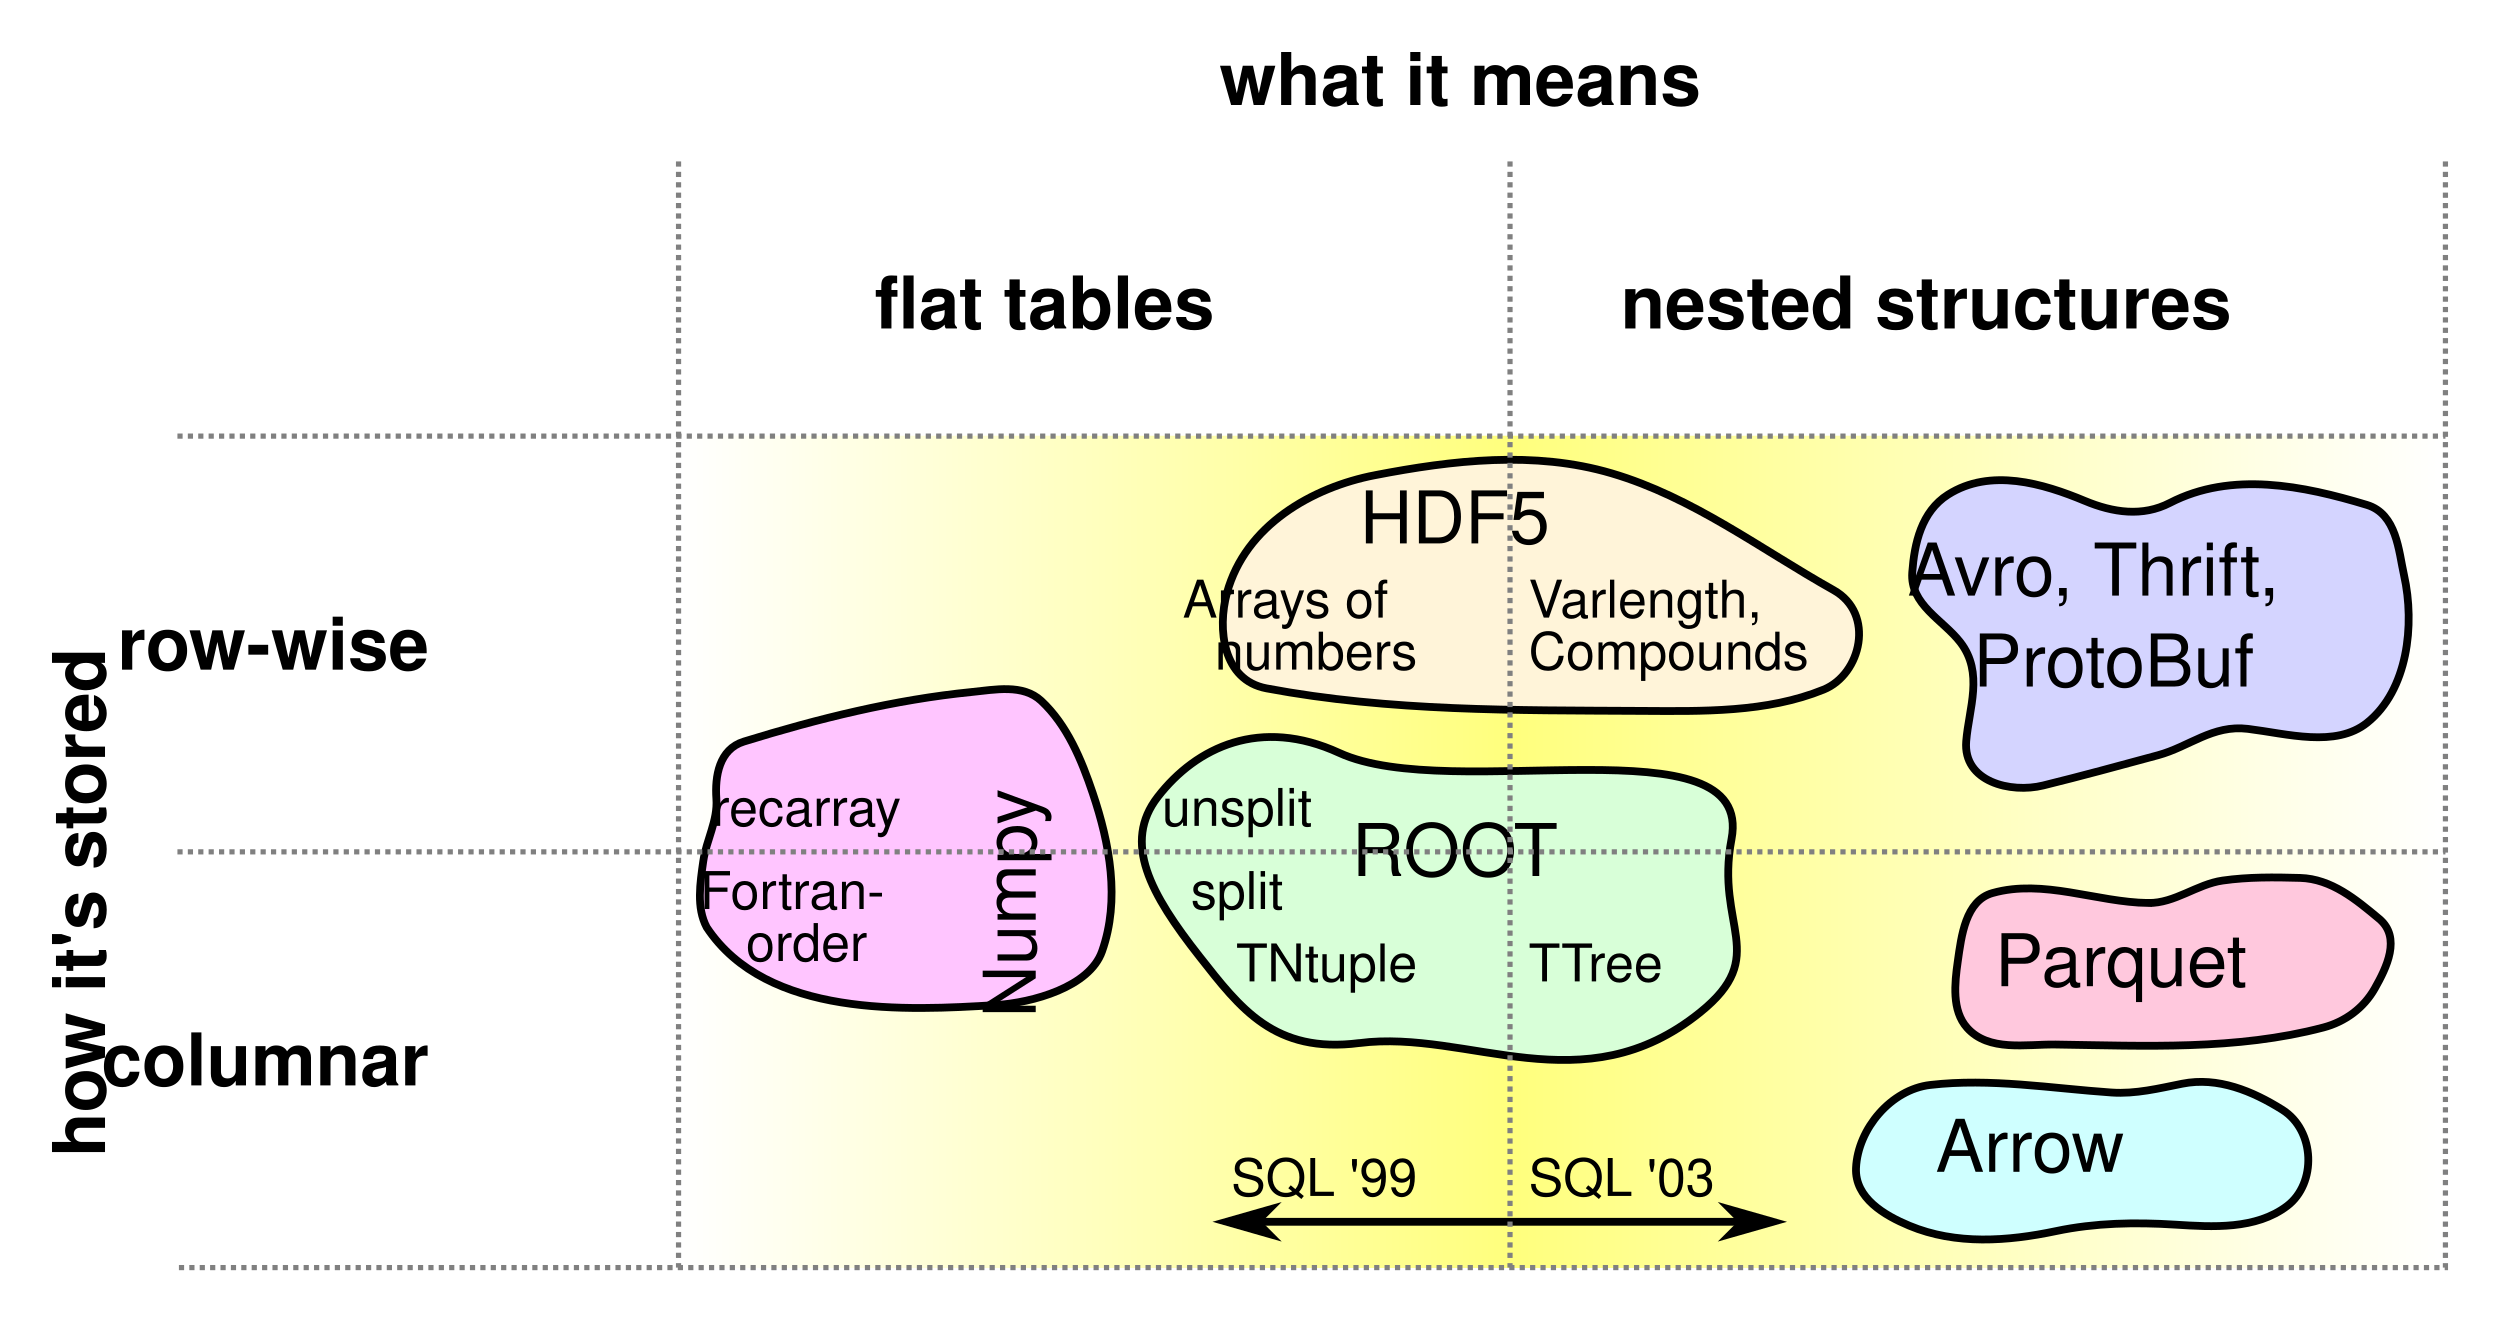
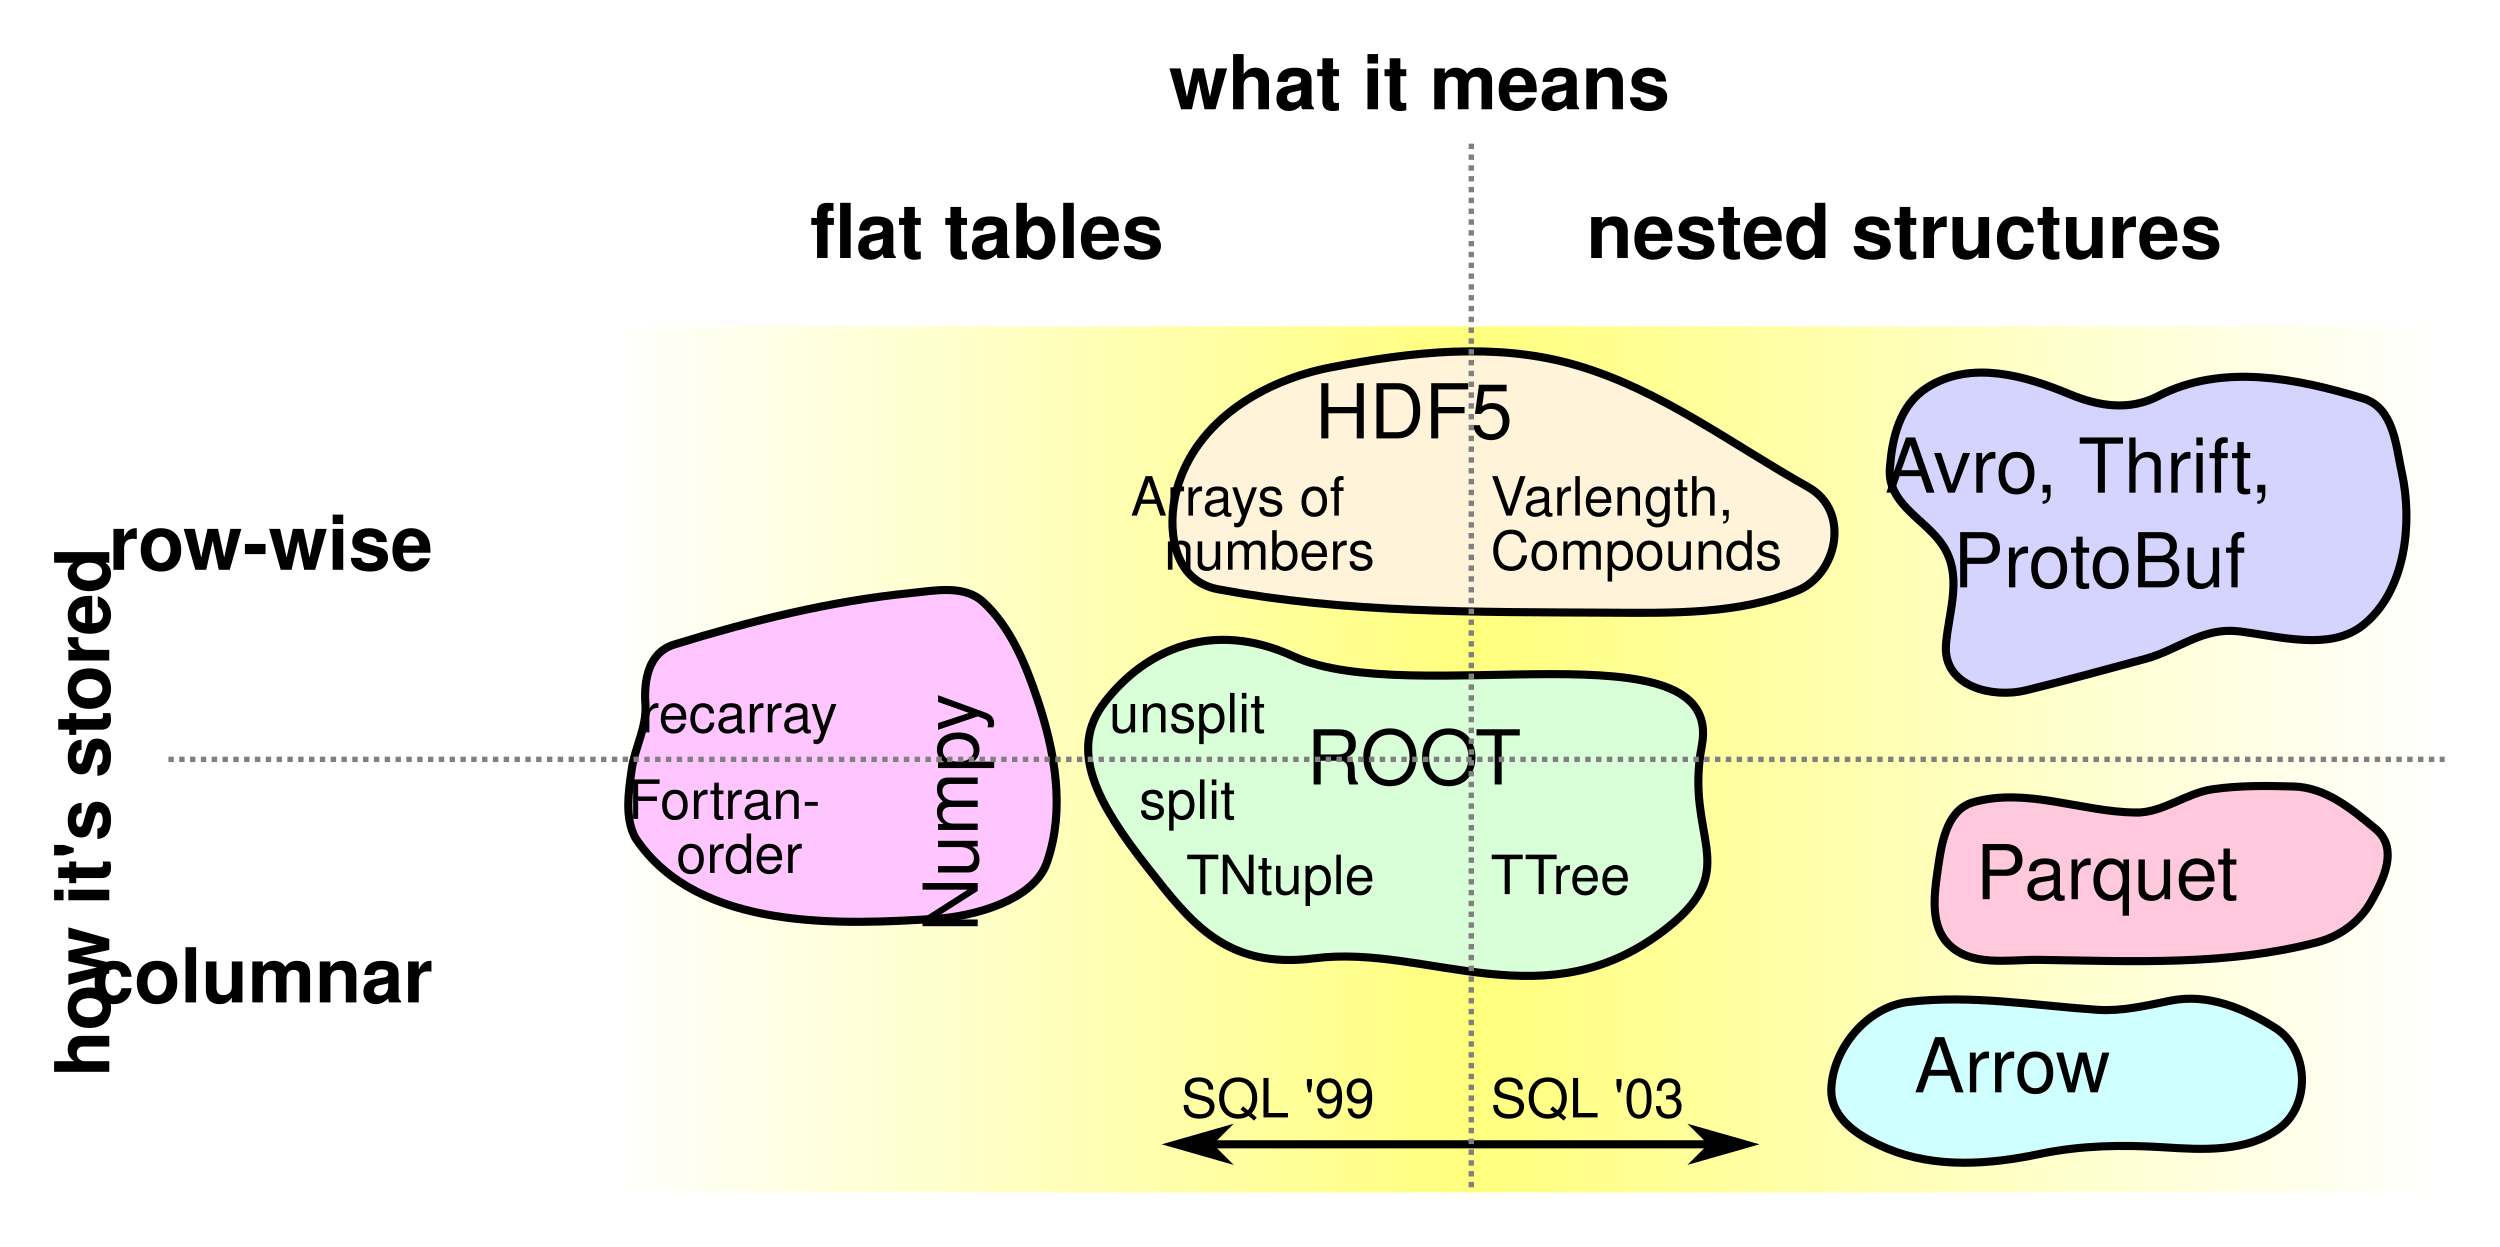
- <svg xmlns="http://www.w3.org/2000/svg" xmlns:xlink="http://www.w3.org/1999/xlink" width="481.071" height="254.429" id="svg2" version="1.1">
+ <svg xmlns="http://www.w3.org/2000/svg" xmlns:xlink="http://www.w3.org/1999/xlink" width="462.302" height="230.498" id="svg2" version="1.1">
  <defs id="defs4">
    <linearGradient id="linearGradient4862">
      <stop style="stop-color:#ffffff;stop-opacity:1" offset="0" id="stop4864" />
      <stop id="stop4878" offset="0.47" style="stop-color:#ffff7d;stop-opacity:1" />
      <stop style="stop-color:#ffffff;stop-opacity:1" offset="1" id="stop4866" />
    </linearGradient>
    <marker orient="auto" refY="0" refX="0" id="Arrow1Mstart" style="overflow:visible">
      <path id="path3961" d="M 0,0 5,-5 -12.5,0 5,5 0,0 z" style="fill-rule:evenodd;stroke:#000000;stroke-width:1pt" transform="matrix(0.4,0,0,0.4,4,0)" />
    </marker>
    <marker orient="auto" refY="0" refX="0" id="Arrow1Mend" style="overflow:visible">
      <path id="path3964" d="M 0,0 5,-5 -12.5,0 5,5 0,0 z" style="fill-rule:evenodd;stroke:#000000;stroke-width:1pt" transform="matrix(-0.4,0,0,-0.4,-4,0)" />
    </marker>
    <linearGradient xlink:href="#linearGradient4862" id="linearGradient4868" x1="106.853" y1="142.865" x2="446.555" y2="142.865" gradientUnits="userSpaceOnUse" />
  </defs>
-   <g id="layer1" transform="translate(-24.42901,-297.7276)">
+   <g id="layer1" transform="translate(-42.92901,-321.2276)">
    <rect style="color:#000000;fill:url(#linearGradient4868);fill-opacity:1;stroke:none;stroke-width:2;marker:none;visibility:visible;display:inline;overflow:visible;enable-background:accumulate" id="rect4860" width="340.243" height="160.152" x="106.425" y="62.792" transform="translate(48.5625,318.7812)" />
-     <text xml:space="preserve" style="font-size:14px;font-style:normal;font-variant:normal;font-weight:bold;font-stretch:normal;text-align:end;line-height:125%;letter-spacing:0px;word-spacing:0px;text-anchor:end;fill:#000000;fill-opacity:1;stroke:none;font-family:Nimbus Sans L;-inkscape-font-specification:Nimbus Sans L Bold" x="126.429" y="426.59" id="text2985">
-       <tspan id="tspan2987" x="126.429" y="426.59">row-wise</tspan>
+     <text xml:space="preserve" style="font-size:14px;font-style:normal;font-variant:normal;font-weight:bold;font-stretch:normal;text-align:end;line-height:125%;letter-spacing:0px;word-spacing:0px;text-anchor:end;fill:#000000;fill-opacity:1;stroke:none;font-family:Nimbus Sans L;-inkscape-font-specification:Nimbus Sans L Bold" x="142.429" y="426.59" id="text2985">
+       <tspan id="tspan2987" x="142.429" y="426.59">row-wise</tspan>
    </text>
-     <text id="text2989" y="506.59" x="126.429" style="font-size:14px;font-style:normal;font-variant:normal;font-weight:bold;font-stretch:normal;text-align:end;line-height:125%;letter-spacing:0px;word-spacing:0px;text-anchor:end;fill:#000000;fill-opacity:1;stroke:none;font-family:Nimbus Sans L;-inkscape-font-specification:Nimbus Sans L Bold" xml:space="preserve">
-       <tspan y="506.59" x="126.429" id="tspan2991">columnar</tspan>
+     <text id="text2989" y="506.59" x="142.429" style="font-size:14px;font-style:normal;font-variant:normal;font-weight:bold;font-stretch:normal;text-align:end;line-height:125%;letter-spacing:0px;word-spacing:0px;text-anchor:end;fill:#000000;fill-opacity:1;stroke:none;font-family:Nimbus Sans L;-inkscape-font-specification:Nimbus Sans L Bold" xml:space="preserve">
+       <tspan y="506.59" x="142.429" id="tspan2991">columnar</tspan>
    </text>
-     <text xml:space="preserve" style="font-size:14px;font-style:normal;font-variant:normal;font-weight:bold;font-stretch:normal;text-align:center;line-height:125%;letter-spacing:0px;word-spacing:0px;text-anchor:middle;fill:#000000;fill-opacity:1;stroke:none;font-family:Nimbus Sans L;-inkscape-font-specification:Nimbus Sans L Bold" x="235.161" y="360.934" id="text2993">
-       <tspan id="tspan2995" x="235.161" y="360.934">flat tables</tspan>
+     <text xml:space="preserve" style="font-size:14px;font-style:normal;font-variant:normal;font-weight:bold;font-stretch:normal;text-align:center;line-height:125%;letter-spacing:0px;word-spacing:0px;text-anchor:middle;fill:#000000;fill-opacity:1;stroke:none;font-family:Nimbus Sans L;-inkscape-font-specification:Nimbus Sans L Bold" x="235.161" y="368.934" id="text2993">
+       <tspan id="tspan2995" x="235.161" y="368.934">flat tables</tspan>
    </text>
-     <text id="text2997" y="360.934" x="404.797" style="font-size:14px;font-style:normal;font-variant:normal;font-weight:bold;font-stretch:normal;text-align:center;line-height:125%;letter-spacing:0px;word-spacing:0px;text-anchor:middle;fill:#000000;fill-opacity:1;stroke:none;font-family:Nimbus Sans L;-inkscape-font-specification:Nimbus Sans L Bold" xml:space="preserve">
-       <tspan y="360.934" x="404.797" id="tspan2999">nested structures</tspan>
+     <text id="text2997" y="368.934" x="404.797" style="font-size:14px;font-style:normal;font-variant:normal;font-weight:bold;font-stretch:normal;text-align:center;line-height:125%;letter-spacing:0px;word-spacing:0px;text-anchor:middle;fill:#000000;fill-opacity:1;stroke:none;font-family:Nimbus Sans L;-inkscape-font-specification:Nimbus Sans L Bold" xml:space="preserve">
+       <tspan y="368.934" x="404.797" id="tspan2999">nested structures</tspan>
    </text>
    <path style="color:#000000;fill:#d8ffd8;fill-opacity:1;stroke:#000000;stroke-width:1.5;stroke-linecap:butt;stroke-linejoin:miter;stroke-miterlimit:4;stroke-opacity:1;stroke-dasharray:none;stroke-dashoffset:0;marker:none;visibility:visible;display:inline;overflow:visible;enable-background:accumulate" d="m 285.993,498.442 c -16.358,2.083 -22.87,-6.652 -30.722,-16.629 -9.526,-12.104 -14.863,-21.944 -8.051,-30.743 7.457,-9.632 19.786,-15.414 34.913,-8.466 21.661,9.949 79.932,-6.721 75.49,16.584 -3.212,16.852 7.541,22.391 -6.026,33.334 -22.564,18.201 -44.512,3.233 -65.604,5.919 z" id="path3852" />
    <text xml:space="preserve" style="font-size:14px;font-style:normal;font-variant:normal;font-weight:normal;font-stretch:normal;text-align:start;line-height:125%;letter-spacing:0px;word-spacing:0px;text-anchor:start;fill:#000000;fill-opacity:1;stroke:none;font-family:Nimbus Sans L;-inkscape-font-specification:Nimbus Sans L" x="361" y="372.375" id="text3906" transform="translate(48.5625,318.7812)">
      <tspan id="tspan3908" x="361" y="372.375" />
    </text>
    <path style="color:#000000;fill:#ffc5ff;fill-opacity:1;stroke:#000000;stroke-width:1.5;stroke-linecap:butt;stroke-linejoin:miter;stroke-miterlimit:4;stroke-opacity:1;stroke-dasharray:none;stroke-dashoffset:0;marker:none;visibility:visible;display:inline;overflow:visible;enable-background:accumulate" d="m 211.429,430.887 c -14.901,1.484 -29.55,5.121 -43.86,9.54 -4.787,1.478 -5.591,6.721 -5.288,11.001 0.302,4.262 -1.954,7.953 -2.53,12.063 -0.584,4.17 -1.349,8.88 0.665,12.677 11.61,17.518 38.68,15.996 55.628,14.967 7.069,-0.465 18.004,-3.446 20.443,-10.327 3.529,-9.956 1.47,-20.795 -1.784,-30.456 -2.167,-6.435 -4.921,-13.104 -9.917,-17.766 -3.519,-3.284 -8.953,-2.138 -13.358,-1.699 z" id="path3941" />
    <path style="color:#000000;fill:none;stroke:#000000;stroke-width:1.5;stroke-linecap:butt;stroke-linejoin:miter;stroke-miterlimit:4;stroke-opacity:1;stroke-dasharray:none;stroke-dashoffset:0;marker:none;marker-start:url(#Arrow1Mstart);marker-end:url(#Arrow1Mend);visibility:visible;display:inline;overflow:visible;enable-background:accumulate" d="m 260.695,532.835 104.652,0" id="path3949" />
    <path style="color:#000000;fill:#fff4d9;fill-opacity:1;stroke:#000000;stroke-width:1.5;stroke-linecap:butt;stroke-linejoin:miter;stroke-miterlimit:4;stroke-opacity:1;stroke-dasharray:none;stroke-dashoffset:0;marker:none;visibility:visible;display:inline;overflow:visible;enable-background:accumulate" d="m 289.062,389.156 c -12.144,2.343 -24.983,9.666 -28.533,22.666 -1.903,6.97 -0.785,16.789 7.615,18.367 23.735,4.456 48.005,4.198 72.043,4.335 11.766,0.067 24.198,0.367 35.168,-4.102 7.224,-2.943 9.961,-14.626 1.914,-19.138 -14.003,-7.851 -27.089,-17.871 -42.732,-22.48 -14.888,-4.387 -30.635,-2.51 -45.475,0.353 z" id="path4787" />
    <path style="color:#000000;fill:#d4d4ff;fill-opacity:1;stroke:#000000;stroke-width:1.5;stroke-linecap:butt;stroke-linejoin:miter;stroke-miterlimit:4;stroke-opacity:1;stroke-dasharray:none;stroke-dashoffset:0;marker:none;visibility:visible;display:inline;overflow:visible;enable-background:accumulate" d="m 425.627,394.118 c -8.105,-3.382 -18.208,-6.377 -26.341,-1.208 -5.144,3.269 -6.481,9.421 -6.885,14.963 -0.453,6.226 5.896,9.104 9.25,13.447 4.556,5.9 1.639,12.717 1.132,19.048 -0.625,7.805 8.544,10.05 14.806,8.508 7.42,-1.827 14.632,-3.798 22.089,-5.819 6.06,-1.642 10.524,-5.905 17.313,-5.075 7.557,0.925 16.867,3.683 22.946,-1.182 7.802,-6.243 9.237,-18.8 7.098,-28.374 -1.05,-4.701 -1.396,-11.8 -7.158,-13.542 -12.263,-3.709 -26.033,-6.519 -37.89,-0.39 -5.285,2.732 -10.972,1.873 -16.36,-0.375 z" id="path4827" />
    <path style="color:#000000;fill:#ffc8dd;fill-opacity:1;stroke:#000000;stroke-width:1.5;stroke-linecap:butt;stroke-linejoin:miter;stroke-miterlimit:4;stroke-opacity:1;stroke-dasharray:none;stroke-dashoffset:0;marker:none;visibility:visible;display:inline;overflow:visible;enable-background:accumulate" d="m 437.825,471.491 c -9.987,-0.141 -20.174,-4.68 -29.97,-1.919 -5.227,1.473 -5.998,8.283 -6.688,13.119 -0.609,4.265 -1.175,9.5 1.797,12.824 4.155,4.646 11.328,3.13 17.023,3.21 17.189,0.242 34.745,1.149 51.54,-3.283 4.123,-1.088 7.732,-3.704 9.879,-7.508 2.232,-3.952 5.175,-9.791 0.823,-13.417 -4.407,-3.671 -9.171,-7.678 -15.188,-7.853 -4.971,-0.144 -10.009,-0.193 -14.921,0.508 -4.951,0.707 -9.215,4.39 -14.295,4.318 z" id="path4838" />
    <path style="color:#000000;fill:#cfffff;fill-opacity:1;stroke:#000000;stroke-width:1.5;stroke-linecap:butt;stroke-linejoin:miter;stroke-miterlimit:4;stroke-opacity:1;stroke-dasharray:none;stroke-dashoffset:0;marker:none;visibility:visible;display:inline;overflow:visible;enable-background:accumulate" d="m 430.754,507.962 c -11.617,-0.801 -23.323,-2.809 -34.907,-1.456 -7.467,0.872 -13.926,8.391 -14.266,15.987 -0.258,5.77 5.497,9.111 10.255,11.096 8.967,3.741 18.959,2.99 28.25,1.033 7.516,-1.583 15.219,-1.728 22.881,-1.24 7.256,0.462 15.54,0.983 21.576,-3.594 5.683,-4.31 5.457,-14.511 -0.95,-18.527 -5.714,-3.581 -12.396,-6.366 -19.249,-4.996 -4.472,0.894 -8.98,2.014 -13.588,1.696 z" id="path4846" />
    <text xml:space="preserve" style="font-size:10px;font-style:normal;font-variant:normal;font-weight:normal;font-stretch:normal;text-align:start;line-height:125%;letter-spacing:0px;word-spacing:0px;text-anchor:start;fill:#000000;fill-opacity:1;stroke:none;font-family:Nimbus Sans L;-inkscape-font-specification:Nimbus Sans L" x="318.571" y="486.576" id="text3824">
      <tspan id="tspan3826" x="318.571" y="486.576">TTree</tspan>
    </text>
    <text id="text3828" y="486.576" x="311.045" style="font-size:10px;font-style:normal;font-variant:normal;font-weight:normal;font-stretch:normal;text-align:end;line-height:125%;letter-spacing:0px;word-spacing:0px;text-anchor:end;fill:#000000;fill-opacity:1;stroke:none;font-family:Nimbus Sans L;-inkscape-font-specification:Nimbus Sans L" xml:space="preserve">
      <tspan y="486.576" x="311.045" id="tspan3830">TNtuple</tspan>
    </text>
    <text xml:space="preserve" style="font-size:14px;font-style:normal;font-variant:normal;font-weight:normal;font-stretch:normal;text-align:center;line-height:125%;letter-spacing:0px;word-spacing:0px;text-anchor:middle;fill:#000000;fill-opacity:1;stroke:none;font-family:Nimbus Sans L;-inkscape-font-specification:Nimbus Sans L" x="314.113" y="466.291" id="text3840">
      <tspan id="tspan3842" x="314.113" y="466.291">ROOT</tspan>
    </text>
    <text xml:space="preserve" style="font-size:10px;font-style:normal;font-variant:normal;font-weight:normal;font-stretch:normal;text-align:end;line-height:125%;letter-spacing:0px;word-spacing:0px;text-anchor:end;fill:#000000;fill-opacity:1;stroke:none;font-family:Nimbus Sans L;-inkscape-font-specification:Nimbus Sans L" x="269.421" y="456.648" id="text3844">
      <tspan id="tspan3846" x="269.421" y="456.648" style="text-align:center;text-anchor:middle">unsplit</tspan>
    </text>
    <text id="text3848" y="472.648" x="269.421" style="font-size:10px;font-style:normal;font-variant:normal;font-weight:normal;font-stretch:normal;text-align:end;line-height:125%;letter-spacing:0px;word-spacing:0px;text-anchor:end;fill:#000000;fill-opacity:1;stroke:none;font-family:Nimbus Sans L;-inkscape-font-specification:Nimbus Sans L" xml:space="preserve">
      <tspan style="text-align:center;text-anchor:middle" y="472.648" x="269.421" id="tspan3850">split</tspan>
    </text>
    <text id="text3879" y="527.862" x="318.571" style="font-size:10px;font-style:normal;font-variant:normal;font-weight:normal;font-stretch:normal;text-align:start;line-height:125%;letter-spacing:0px;word-spacing:0px;text-anchor:start;fill:#000000;fill-opacity:1;stroke:none;font-family:Nimbus Sans L;-inkscape-font-specification:Nimbus Sans L" xml:space="preserve">
      <tspan y="527.862" x="318.571" id="tspan3881">SQL '03</tspan>
    </text>
    <text xml:space="preserve" style="font-size:10px;font-style:normal;font-variant:normal;font-weight:normal;font-stretch:normal;text-align:end;line-height:125%;letter-spacing:0px;word-spacing:0px;text-anchor:end;fill:#000000;fill-opacity:1;stroke:none;font-family:Nimbus Sans L;-inkscape-font-specification:Nimbus Sans L" x="311.045" y="527.862" id="text3883">
      <tspan id="tspan3885" x="311.045" y="527.862">SQL '99</tspan>
    </text>
    <text id="text3929" y="456.648" x="186.602" style="font-size:10px;font-style:normal;font-variant:normal;font-weight:normal;font-stretch:normal;text-align:end;line-height:125%;letter-spacing:0px;word-spacing:0px;text-anchor:end;fill:#000000;fill-opacity:1;stroke:none;font-family:Nimbus Sans L;-inkscape-font-specification:Nimbus Sans L" xml:space="preserve">
      <tspan style="text-align:center;text-anchor:middle" y="456.648" x="186.602" id="tspan3931">recarray</tspan>
    </text>
    <text xml:space="preserve" style="font-size:10px;font-style:normal;font-variant:normal;font-weight:normal;font-stretch:normal;text-align:end;line-height:100%;letter-spacing:0px;word-spacing:0px;text-anchor:end;fill:#000000;fill-opacity:1;stroke:none;font-family:Nimbus Sans L;-inkscape-font-specification:Nimbus Sans L" x="186.602" y="472.648" id="text3933">
      <tspan id="tspan3935" x="186.602" y="472.648" style="text-align:center;line-height:100%;text-anchor:middle">Fortran-</tspan>
      <tspan x="186.602" y="482.648" style="text-align:center;line-height:100%;text-anchor:middle" id="tspan4765">order</tspan>
    </text>
    <text id="text4771" y="402.291" x="314.113" style="font-size:14px;font-style:normal;font-variant:normal;font-weight:normal;font-stretch:normal;text-align:center;line-height:125%;letter-spacing:0px;word-spacing:0px;text-anchor:middle;fill:#000000;fill-opacity:1;stroke:none;font-family:Nimbus Sans L;-inkscape-font-specification:Nimbus Sans L" xml:space="preserve">
      <tspan y="402.291" x="314.113" id="tspan4773">HDF5</tspan>
    </text>
    <text id="text4775" y="416.576" x="318.571" style="font-size:10px;font-style:normal;font-variant:normal;font-weight:normal;font-stretch:normal;text-align:start;line-height:100%;letter-spacing:0px;word-spacing:0px;text-anchor:start;fill:#000000;fill-opacity:1;stroke:none;font-family:Nimbus Sans L;-inkscape-font-specification:Nimbus Sans L" xml:space="preserve">
      <tspan y="416.576" x="318.571" id="tspan4777" style="line-height:100%">Varlength,</tspan>
      <tspan y="426.576" x="318.571" id="tspan4783" style="line-height:100%">Compounds</tspan>
    </text>
    <text xml:space="preserve" style="font-size:10px;font-style:normal;font-variant:normal;font-weight:normal;font-stretch:normal;text-align:end;line-height:100%;letter-spacing:0px;word-spacing:0px;text-anchor:end;fill:#000000;fill-opacity:1;stroke:none;font-family:Nimbus Sans L;-inkscape-font-specification:Nimbus Sans L" x="311.045" y="416.576" id="text4779">
      <tspan id="tspan4781" x="311.045" y="416.576">Arrays of</tspan>
      <tspan x="311.045" y="426.576" id="tspan4785">numbers</tspan>
    </text>
    <text id="text4813" y="487.504" x="442.276" style="font-size:14px;font-style:normal;font-variant:normal;font-weight:normal;font-stretch:normal;text-align:center;line-height:125%;letter-spacing:0px;word-spacing:0px;text-anchor:middle;fill:#000000;fill-opacity:1;stroke:none;font-family:Nimbus Sans L;-inkscape-font-specification:Nimbus Sans L" xml:space="preserve">
      <tspan y="487.504" x="442.276" id="tspan4815">Parquet</tspan>
    </text>
    <text xml:space="preserve" style="font-size:14px;font-style:normal;font-variant:normal;font-weight:normal;font-stretch:normal;text-align:center;line-height:125%;letter-spacing:0px;word-spacing:0px;text-anchor:middle;fill:#000000;fill-opacity:1;stroke:none;font-family:Nimbus Sans L;-inkscape-font-specification:Nimbus Sans L" x="424.776" y="523.216" id="text4817">
      <tspan id="tspan4819" x="424.776" y="523.216">Arrow</tspan>
    </text>
    <text xml:space="preserve" style="font-size:14px;font-style:normal;font-variant:normal;font-weight:normal;font-stretch:normal;text-align:center;line-height:125%;letter-spacing:0px;word-spacing:0px;text-anchor:middle;fill:#000000;fill-opacity:1;stroke:none;font-family:Nimbus Sans L;-inkscape-font-specification:Nimbus Sans L" x="440.897" y="412.332" id="text4821">
      <tspan id="tspan4823" x="440.897" y="412.332">Avro, Thrift,</tspan>
      <tspan x="440.897" y="429.832" id="tspan4825">ProtoBuf</tspan>
    </text>
    <text id="text3937" y="223.728" x="-461.787" style="font-size:14px;font-style:normal;font-variant:normal;font-weight:normal;font-stretch:normal;text-align:center;line-height:125%;letter-spacing:0px;word-spacing:0px;text-anchor:middle;fill:#000000;fill-opacity:1;stroke:none;font-family:Nimbus Sans L;-inkscape-font-specification:Nimbus Sans L" xml:space="preserve" transform="matrix(0,-1,1,0,0,0)">
      <tspan y="223.728" x="-461.787" id="tspan3939">Numpy</tspan>
    </text>
-     <path style="color:#000000;fill:none;stroke:#808080;stroke-width:1;stroke-linecap:butt;stroke-linejoin:miter;stroke-miterlimit:4;stroke-opacity:1;stroke-dasharray:1, 1;stroke-dashoffset:0;marker:none;visibility:visible;display:inline;overflow:visible;enable-background:accumulate" d="m 155,328.791 0,212.857" id="path3007" />
-     <path id="path3009" d="m 315,328.791 0,212.857" style="color:#000000;fill:none;stroke:#808080;stroke-width:1;stroke-linecap:butt;stroke-linejoin:miter;stroke-miterlimit:4;stroke-opacity:1;stroke-dasharray:1, 1;stroke-dashoffset:0;marker:none;visibility:visible;display:inline;overflow:visible;enable-background:accumulate" />
-     <path id="path3011" style="color:#000000;fill:none;stroke:#808080;stroke-width:1;stroke-linecap:butt;stroke-linejoin:miter;stroke-miterlimit:4;stroke-opacity:1;stroke-dasharray:1, 1;stroke-dashoffset:0;marker:none;visibility:visible;display:inline;overflow:visible;enable-background:accumulate" d="m 495,328.791 0,212.857 -436.429,0" />
-     <path id="path3013" d="M 58.571,461.648 495,461.648" style="color:#000000;fill:none;stroke:#808080;stroke-width:1;stroke-linecap:butt;stroke-linejoin:miter;stroke-miterlimit:4;stroke-opacity:1;stroke-dasharray:1, 1;stroke-dashoffset:0;marker:none;visibility:visible;display:inline;overflow:visible;enable-background:accumulate" />
-     <path style="color:#000000;fill:none;stroke:#808080;stroke-width:1;stroke-linecap:butt;stroke-linejoin:miter;stroke-miterlimit:4;stroke-opacity:1;stroke-dasharray:1, 1;stroke-dashoffset:0;marker:none;visibility:visible;display:inline;overflow:visible;enable-background:accumulate" d="M 58.571,381.648 495,381.648" id="path3015" />
-     <text id="text4880" y="317.934" x="315.158" style="font-size:14px;font-style:normal;font-variant:normal;font-weight:bold;font-stretch:normal;text-align:center;line-height:125%;letter-spacing:0px;word-spacing:0px;text-anchor:middle;fill:#000000;fill-opacity:1;stroke:none;font-family:Nimbus Sans L;-inkscape-font-specification:Nimbus Sans L Bold" xml:space="preserve">
-       <tspan y="317.934" x="315.158" id="tspan4882">what it means</tspan>
+     <path id="path3009" d="m 315,347.791 0,193.857" style="color:#000000;fill:none;stroke:#808080;stroke-width:1;stroke-linecap:butt;stroke-linejoin:miter;stroke-miterlimit:4;stroke-opacity:1;stroke-dasharray:1, 1;stroke-dashoffset:0;marker:none;visibility:visible;display:inline;overflow:visible;enable-background:accumulate" />
+     <path id="path3013" d="M 74.071,461.648 495,461.648" style="color:#000000;fill:none;stroke:#808080;stroke-width:1;stroke-linecap:butt;stroke-linejoin:miter;stroke-miterlimit:4;stroke-opacity:1;stroke-dasharray:1, 1;stroke-dashoffset:0;marker:none;visibility:visible;display:inline;overflow:visible;enable-background:accumulate" />
+     <text id="text4880" y="341.434" x="315.158" style="font-size:14px;font-style:normal;font-variant:normal;font-weight:bold;font-stretch:normal;text-align:center;line-height:125%;letter-spacing:0px;word-spacing:0px;text-anchor:middle;fill:#000000;fill-opacity:1;stroke:none;font-family:Nimbus Sans L;-inkscape-font-specification:Nimbus Sans L Bold" xml:space="preserve">
+       <tspan y="341.434" x="315.158" id="tspan4882">what it means</tspan>
    </text>
-     <text id="text4884" y="44.635" x="-461.653" style="font-size:14px;font-style:normal;font-variant:normal;font-weight:bold;font-stretch:normal;text-align:center;line-height:125%;letter-spacing:0px;word-spacing:0px;text-anchor:middle;fill:#000000;fill-opacity:1;stroke:none;font-family:Nimbus Sans L;-inkscape-font-specification:Nimbus Sans L Bold" xml:space="preserve" transform="matrix(0,-1,1,0,0,0)">
-       <tspan y="44.635" x="-461.653" id="tspan4886">how it's stored</tspan>
+     <text id="text4884" y="63.135" x="-461.653" style="font-size:14px;font-style:normal;font-variant:normal;font-weight:bold;font-stretch:normal;text-align:center;line-height:125%;letter-spacing:0px;word-spacing:0px;text-anchor:middle;fill:#000000;fill-opacity:1;stroke:none;font-family:Nimbus Sans L;-inkscape-font-specification:Nimbus Sans L Bold" xml:space="preserve" transform="matrix(0,-1,1,0,0,0)">
+       <tspan y="63.135" x="-461.653" id="tspan4886">how it's stored</tspan>
    </text>
  </g>
</svg>
